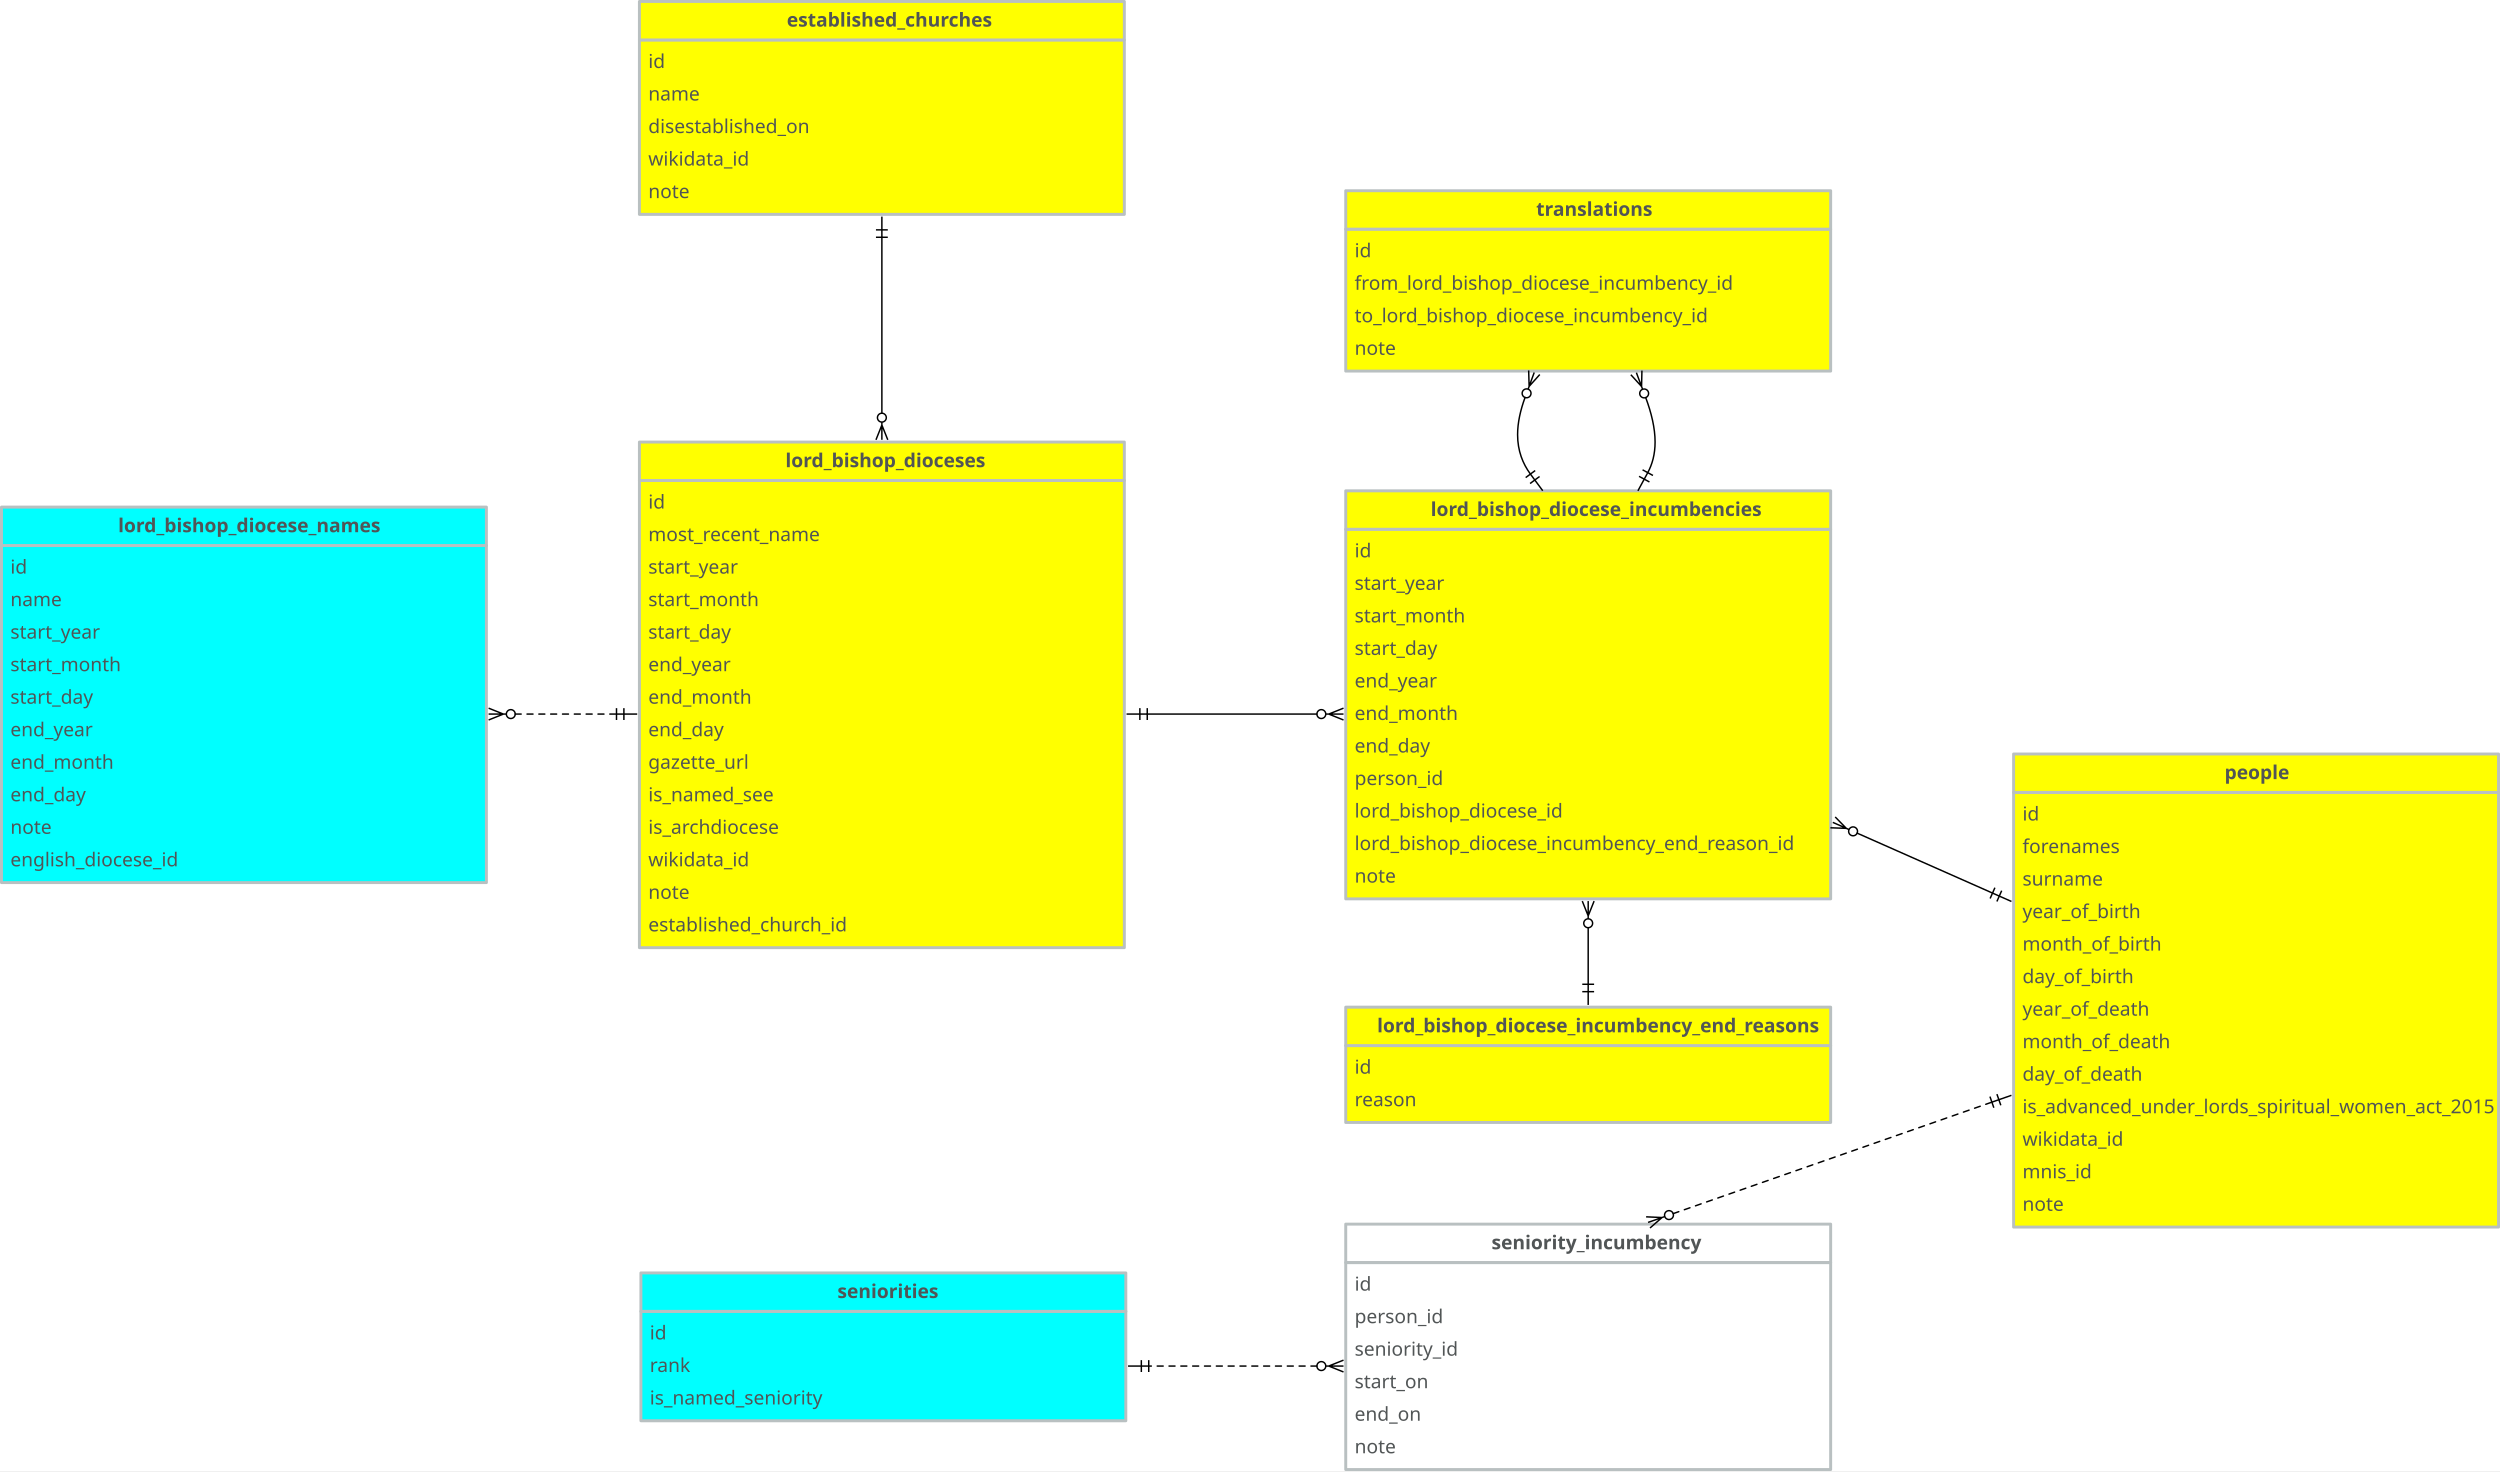
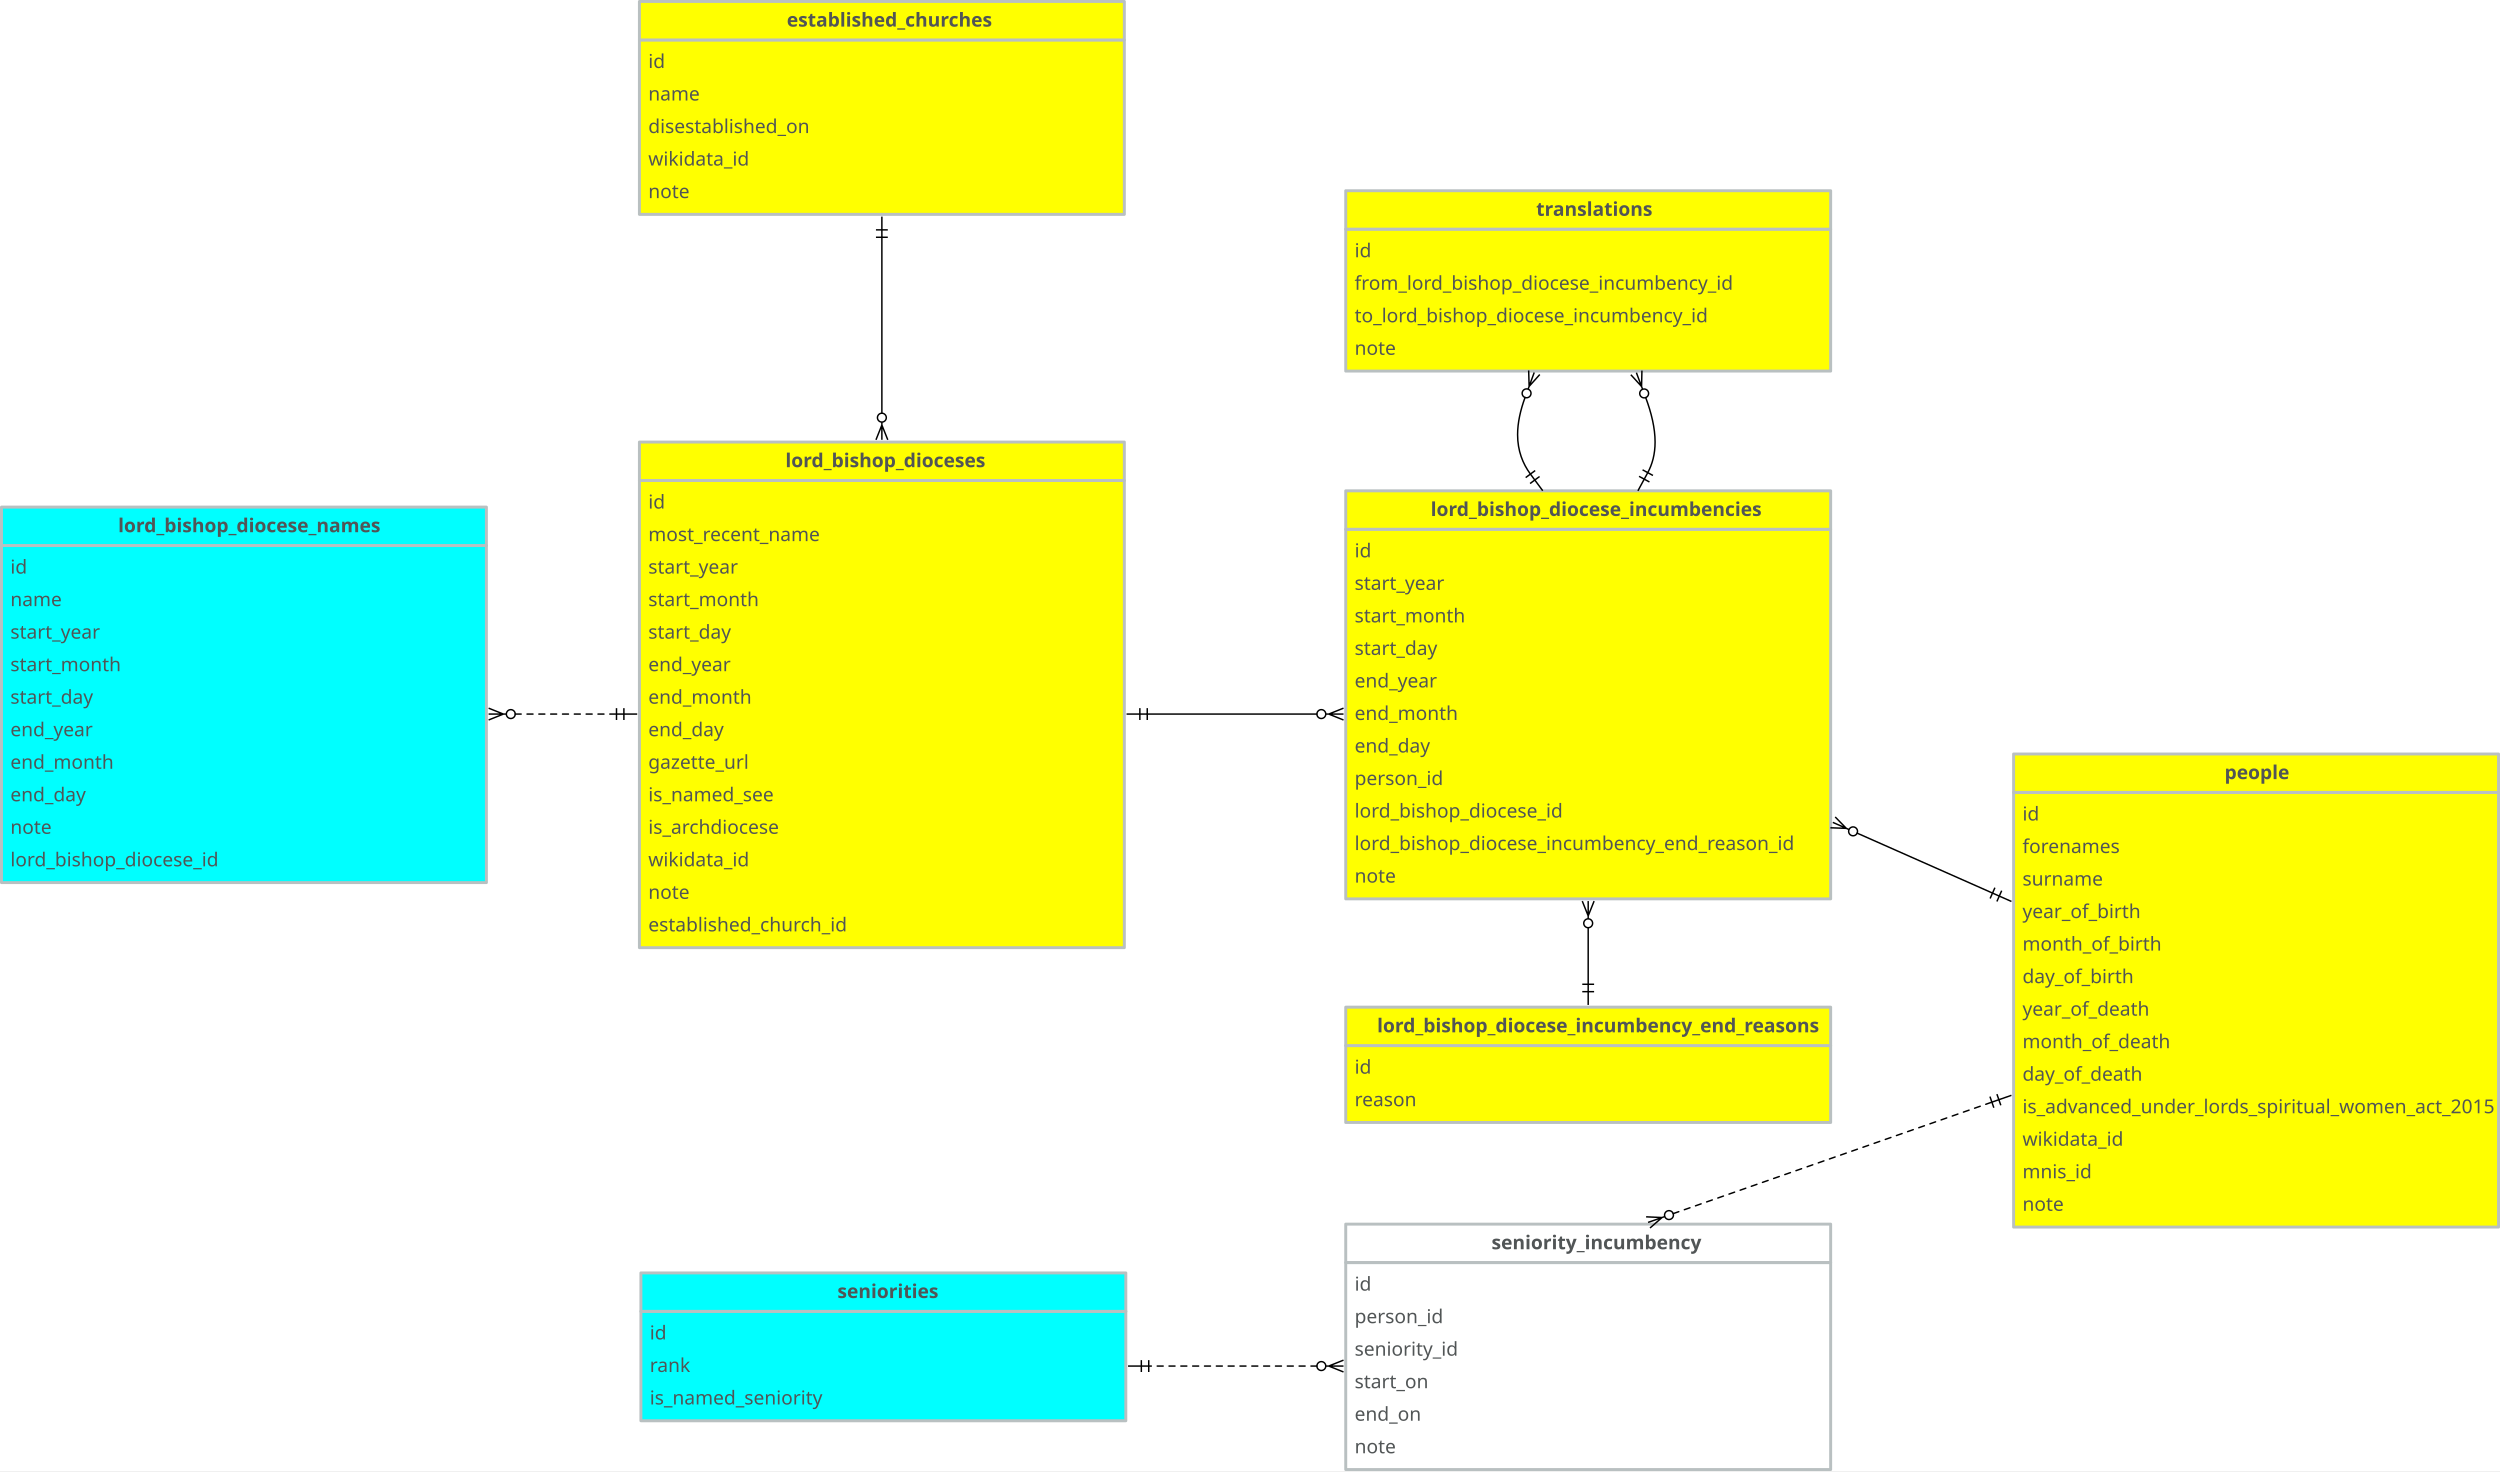
<svg xmlns="http://www.w3.org/2000/svg" version="1.1" viewBox="-1199.5 -275 1691 995" width="1691" height="995">
  <defs>
    <marker orient="auto" overflow="visible" markerUnits="strokeWidth" id="DoubleBar_Marker" stroke-linejoin="miter" stroke-miterlimit="10" viewBox="-1 -5 16 10" markerWidth="16" markerHeight="10" color="black">
      <g>
        <path d="M 14 0 L 0 0 M 5 4 L 5 -4 M 0 4 L 0 -4" fill="none" stroke="currentColor" stroke-width="1" />
      </g>
    </marker>
    <marker orient="auto" overflow="visible" markerUnits="strokeWidth" id="CrowBall_Marker" stroke-linejoin="miter" stroke-miterlimit="10" viewBox="-19 -5 20 10" markerWidth="20" markerHeight="10" color="black">
      <g>
        <path d="M -18 0 L -6 0 M -18 -4 L -8 0 L -18 4 M -.879 -2.121 C .293 -.95 .293 .95 -.879 2.121 C -2.05 3.293 -3.95 3.293 -5.121 2.121 C -6.293 .95 -6.293 -.95 -5.121 -2.121 C -3.95 -3.293 -2.05 -3.293 -.879 -2.121" fill="none" stroke="currentColor" stroke-width="1" />
      </g>
    </marker>
  </defs>
  <g id="Canvas_1" stroke-opacity="1" fill="none" stroke="none" fill-opacity="1" stroke-dasharray="none">
    <rect fill="white" x="-1199.5" y="-275" width="1691" height="995" />
    <g id="Canvas_1_Layer_1">
      <g id="Group_47">
        <g id="Graphic_49">
          <rect x="162.5" y="261" width="328" height="294" fill="yellow" />
          <rect x="162.5" y="261" width="328" height="294" stroke="#b9c0c1" stroke-linecap="round" stroke-linejoin="round" stroke-width="2" />
          <text transform="translate(168.5 267)" fill="#515556">
            <tspan font-family="Avenir" font-size="13" fill="#515556" x="0" y="13">id</tspan>
            <tspan font-family="Avenir" font-size="13" fill="#515556" x="0" y="35">forenames</tspan>
            <tspan font-family="Avenir" font-size="13" fill="#515556" x="0" y="57">surname</tspan>
            <tspan font-family="Avenir" font-size="13" fill="#515556" x="0" y="79">year_of_birth</tspan>
            <tspan font-family="Avenir" font-size="13" fill="#515556" x="0" y="101">month_of_birth</tspan>
            <tspan font-family="Avenir" font-size="13" fill="#515556" x="0" y="123">day_of_birth</tspan>
            <tspan font-family="Avenir" font-size="13" fill="#515556" x="0" y="145">year_of_death</tspan>
            <tspan font-family="Avenir" font-size="13" fill="#515556" x="0" y="167">month_of_death</tspan>
            <tspan font-family="Avenir" font-size="13" fill="#515556" x="0" y="189">day_of_death</tspan>
            <tspan font-family="Avenir" font-size="13" fill="#515556" x="0" y="211">is_advanced_under_lords_spiritual_women_act_2015</tspan>
            <tspan font-family="Avenir" font-size="13" fill="#515556" x="0" y="233">wikidata_id</tspan>
            <tspan font-family="Avenir" font-size="13" fill="#515556" x="0" y="255">mnis_id</tspan>
            <tspan font-family="Avenir" font-size="13" fill="#515556" x="0" y="277">note</tspan>
          </text>
        </g>
        <g id="Graphic_48">
          <rect x="162.5" y="235" width="328" height="26" fill="yellow" />
          <rect x="162.5" y="235" width="328" height="26" stroke="#b9c0c1" stroke-linecap="round" stroke-linejoin="round" stroke-width="2" />
          <text transform="translate(168.5 239)" fill="#515556">
            <tspan font-family="Avenir" font-weight="bold" font-size="13" fill="#515556" x="136.693" y="13">people</tspan>
          </text>
        </g>
      </g>
      <g id="Group_42">
        <g id="Graphic_44">
          <rect x="-767" y="50" width="328" height="316" fill="yellow" />
          <rect x="-767" y="50" width="328" height="316" stroke="#b9c0c1" stroke-linecap="round" stroke-linejoin="round" stroke-width="2" />
          <text transform="translate(-761 56)" fill="#515556">
            <tspan font-family="Avenir" font-size="13" fill="#515556" x="0" y="13">id</tspan>
            <tspan font-family="Avenir" font-size="13" fill="#515556" x="0" y="35">most_recent_name</tspan>
            <tspan font-family="Avenir" font-size="13" fill="#515556" x="0" y="57">start_year</tspan>
            <tspan font-family="Avenir" font-size="13" fill="#515556" x="0" y="79">start_month</tspan>
            <tspan font-family="Avenir" font-size="13" fill="#515556" x="0" y="101">start_day</tspan>
            <tspan font-family="Avenir" font-size="13" fill="#515556" x="0" y="123">end_year</tspan>
            <tspan font-family="Avenir" font-size="13" fill="#515556" x="0" y="145">end_month</tspan>
            <tspan font-family="Avenir" font-size="13" fill="#515556" x="0" y="167">end_day</tspan>
            <tspan font-family="Avenir" font-size="13" fill="#515556" x="0" y="189">gazette_url</tspan>
            <tspan font-family="Avenir" font-size="13" fill="#515556" x="0" y="211">is_named_see</tspan>
            <tspan font-family="Avenir" font-size="13" fill="#515556" x="0" y="233">is_archdiocese</tspan>
            <tspan font-family="Avenir" font-size="13" fill="#515556" x="0" y="255">wikidata_id</tspan>
            <tspan font-family="Avenir" font-size="13" fill="#515556" x="0" y="277">note</tspan>
            <tspan font-family="Avenir" font-size="13" fill="#515556" x="0" y="299">established_church_id</tspan>
          </text>
        </g>
        <g id="Graphic_43">
          <rect x="-767" y="24" width="328" height="26" fill="yellow" />
          <rect x="-767" y="24" width="328" height="26" stroke="#b9c0c1" stroke-linecap="round" stroke-linejoin="round" stroke-width="2" />
          <text transform="translate(-761 28)" fill="#515556">
            <tspan font-family="Avenir" font-weight="bold" font-size="13" fill="#515556" x="92.753" y="13">lord_bishop_dioceses</tspan>
          </text>
        </g>
      </g>
      <g id="Group_39">
        <g id="Graphic_41">
          <rect x="-289.25" y="83" width="328" height="250" fill="yellow" />
          <rect x="-289.25" y="83" width="328" height="250" stroke="#b9c0c1" stroke-linecap="round" stroke-linejoin="round" stroke-width="2" />
          <text transform="translate(-283.25 89)" fill="#515556">
            <tspan font-family="Avenir" font-size="13" fill="#515556" x="0" y="13">id</tspan>
            <tspan font-family="Avenir" font-size="13" fill="#515556" x="0" y="35">start_year</tspan>
            <tspan font-family="Avenir" font-size="13" fill="#515556" x="0" y="57">start_month</tspan>
            <tspan font-family="Avenir" font-size="13" fill="#515556" x="0" y="79">start_day</tspan>
            <tspan font-family="Avenir" font-size="13" fill="#515556" x="0" y="101">end_year</tspan>
            <tspan font-family="Avenir" font-size="13" fill="#515556" x="0" y="123">end_month</tspan>
            <tspan font-family="Avenir" font-size="13" fill="#515556" x="0" y="145">end_day</tspan>
            <tspan font-family="Avenir" font-size="13" fill="#515556" x="0" y="167">person_id</tspan>
            <tspan font-family="Avenir" font-size="13" fill="#515556" x="0" y="189">lord_bishop_diocese_id</tspan>
            <tspan font-family="Avenir" font-size="13" fill="#515556" x="0" y="211">lord_bishop_diocese_incumbency_end_reason_id</tspan>
            <tspan font-family="Avenir" font-size="13" fill="#515556" x="0" y="233">note</tspan>
          </text>
        </g>
        <g id="Graphic_40">
          <rect x="-289.25" y="57" width="328" height="26" fill="yellow" />
          <rect x="-289.25" y="57" width="328" height="26" stroke="#b9c0c1" stroke-linecap="round" stroke-linejoin="round" stroke-width="2" />
          <text transform="translate(-283.25 61)" fill="#515556">
            <tspan font-family="Avenir" font-weight="bold" font-size="13" fill="#515556" x="51.452" y="13">lord_bishop_diocese_incumbencies</tspan>
          </text>
        </g>
      </g>
      <g id="Line_38">
        <line x1="56.666" y1="288.538" x2="148.241" y2="329.081" marker-end="url(#DoubleBar_Marker)" marker-start="url(#CrowBall_Marker)" stroke="black" stroke-linecap="round" stroke-linejoin="round" stroke-width="1" />
      </g>
      <g id="Line_37">
        <line x1="-308.75" y1="208" x2="-423.5" y2="208" marker-end="url(#DoubleBar_Marker)" marker-start="url(#CrowBall_Marker)" stroke="black" stroke-linecap="round" stroke-linejoin="round" stroke-width="1" />
      </g>
      <g id="Group_17">
        <g id="Graphic_19">
          <rect x="-766" y="612" width="328" height="74" fill="aqua" />
          <rect x="-766" y="612" width="328" height="74" stroke="#b9c0c1" stroke-linecap="round" stroke-linejoin="round" stroke-width="2" />
          <text transform="translate(-760 618)" fill="#515556">
            <tspan font-family="Avenir" font-size="13" fill="#515556" x="0" y="13">id</tspan>
            <tspan font-family="Avenir" font-size="13" fill="#515556" x="0" y="35">rank</tspan>
            <tspan font-family="Avenir" font-size="13" fill="#515556" x="0" y="57">is_named_seniority</tspan>
          </text>
        </g>
        <g id="Graphic_18">
          <rect x="-766" y="586" width="328" height="26" fill="aqua" />
          <rect x="-766" y="586" width="328" height="26" stroke="#b9c0c1" stroke-linecap="round" stroke-linejoin="round" stroke-width="2" />
          <text transform="translate(-760 590)" fill="#515556">
            <tspan font-family="Avenir" font-weight="bold" font-size="13" fill="#515556" x="126.936" y="13">seniorities</tspan>
          </text>
        </g>
      </g>
      <g id="Group_14">
        <g id="Graphic_16">
          <rect x="-289.25" y="579" width="328" height="140" stroke="#b9c0c1" stroke-linecap="round" stroke-linejoin="round" stroke-width="2" />
          <text transform="translate(-283.25 585)" fill="#515556">
            <tspan font-family="Avenir" font-size="13" fill="#515556" x="0" y="13">id</tspan>
            <tspan font-family="Avenir" font-size="13" fill="#515556" x="0" y="35">person_id</tspan>
            <tspan font-family="Avenir" font-size="13" fill="#515556" x="0" y="57">seniority_id</tspan>
            <tspan font-family="Avenir" font-size="13" fill="#515556" x="0" y="79">start_on</tspan>
            <tspan font-family="Avenir" font-size="13" fill="#515556" x="0" y="101">end_on</tspan>
            <tspan font-family="Avenir" font-size="13" fill="#515556" x="0" y="123">note</tspan>
          </text>
        </g>
        <g id="Graphic_15">
          <rect x="-289.25" y="553" width="328" height="26" stroke="#b9c0c1" stroke-linecap="round" stroke-linejoin="round" stroke-width="2" />
          <text transform="translate(-283.25 557)" fill="#515556">
            <tspan font-family="Avenir" font-weight="bold" font-size="13" fill="#515556" x="92.623" y="13">seniority_incumbency</tspan>
          </text>
        </g>
      </g>
      <g id="Line_13">
        <line x1="-67.759" y1="545.892" x2="147.813" y2="470.496" marker-end="url(#DoubleBar_Marker)" marker-start="url(#CrowBall_Marker)" stroke="black" stroke-linecap="round" stroke-linejoin="round" stroke-dasharray="4.0,4.0" stroke-width="1" />
      </g>
      <g id="Line_12">
        <line x1="-308.75" y1="649" x2="-422.5" y2="649" marker-end="url(#DoubleBar_Marker)" marker-start="url(#CrowBall_Marker)" stroke="black" stroke-linecap="round" stroke-linejoin="round" stroke-dasharray="4.0,4.0" stroke-width="1" />
      </g>
      <g id="Group_50">
        <g id="Graphic_52">
          <rect x="-289.25" y="-120" width="328" height="96" fill="yellow" />
          <rect x="-289.25" y="-120" width="328" height="96" stroke="#b9c0c1" stroke-linecap="round" stroke-linejoin="round" stroke-width="2" />
          <text transform="translate(-283.25 -114)" fill="#515556">
            <tspan font-family="Avenir" font-size="13" fill="#515556" x="0" y="13">id</tspan>
            <tspan font-family="Avenir" font-size="13" fill="#515556" x="0" y="35">from_lord_bishop_diocese_incumbency_id</tspan>
            <tspan font-family="Avenir" font-size="13" fill="#515556" x="0" y="57">to_lord_bishop_diocese_incumbency_id</tspan>
            <tspan font-family="Avenir" font-size="13" fill="#515556" x="0" y="79">note</tspan>
          </text>
        </g>
        <g id="Graphic_51">
          <rect x="-289.25" y="-146" width="328" height="26" fill="yellow" />
          <rect x="-289.25" y="-146" width="328" height="26" stroke="#b9c0c1" stroke-linecap="round" stroke-linejoin="round" stroke-width="2" />
          <text transform="translate(-283.25 -142)" fill="#515556">
            <tspan font-family="Avenir" font-weight="bold" font-size="13" fill="#515556" x="122.848" y="13">translations</tspan>
          </text>
        </g>
      </g>
      <g id="Line_53">
        <path d="M -86.344 -6.069 C -82.508 4.195 -80 14.528 -80 24 C -80 32.274 -81.914 39.091 -84.955 44.699" marker-end="url(#DoubleBar_Marker)" marker-start="url(#CrowBall_Marker)" stroke="black" stroke-linecap="round" stroke-linejoin="round" stroke-width="1" />
      </g>
      <g id="Line_54">
        <path d="M -167.95 -6.141 C -171.055 2.332 -173 10.881 -173 19 C -173 29.941 -169.468 38.704 -164.325 45.663" marker-end="url(#DoubleBar_Marker)" marker-start="url(#CrowBall_Marker)" stroke="black" stroke-linecap="round" stroke-linejoin="round" stroke-width="1" />
      </g>
      <g id="Group_55">
        <g id="Graphic_57">
          <rect x="-289.25" y="432.25" width="328" height="52" fill="yellow" />
          <rect x="-289.25" y="432.25" width="328" height="52" stroke="#b9c0c1" stroke-linecap="round" stroke-linejoin="round" stroke-width="2" />
          <text transform="translate(-283.25 438.25)" fill="#515556">
            <tspan font-family="Avenir" font-size="13" fill="#515556" x="0" y="13">id</tspan>
            <tspan font-family="Avenir" font-size="13" fill="#515556" x="0" y="35">reason</tspan>
          </text>
        </g>
        <g id="Graphic_56">
          <rect x="-289.25" y="406.25" width="328" height="26" fill="yellow" />
          <rect x="-289.25" y="406.25" width="328" height="26" stroke="#b9c0c1" stroke-linecap="round" stroke-linejoin="round" stroke-width="2" />
          <text transform="translate(-283.25 410.25)" fill="#515556">
            <tspan font-family="Avenir" font-weight="bold" font-size="13" fill="#515556" x="15.227" y="13">lord_bishop_diocese_incumbency_end_reasons</tspan>
          </text>
        </g>
      </g>
      <g id="Line_58">
        <line x1="-125.25" y1="352.5" x2="-125.25" y2="390.75" marker-end="url(#DoubleBar_Marker)" marker-start="url(#CrowBall_Marker)" stroke="black" stroke-linecap="round" stroke-linejoin="round" stroke-width="1" />
      </g>
      <g id="Group_59">
        <g id="Graphic_61">
          <rect x="-1198.5" y="94" width="328" height="228" fill="aqua" />
          <rect x="-1198.5" y="94" width="328" height="228" stroke="#b9c0c1" stroke-linecap="round" stroke-linejoin="round" stroke-width="2" />
          <text transform="translate(-1192.5 100)" fill="#515556">
            <tspan font-family="Avenir" font-size="13" fill="#515556" x="0" y="13">id</tspan>
            <tspan font-family="Avenir" font-size="13" fill="#515556" x="0" y="35">name</tspan>
            <tspan font-family="Avenir" font-size="13" fill="#515556" x="0" y="57">start_year</tspan>
            <tspan font-family="Avenir" font-size="13" fill="#515556" x="0" y="79">start_month</tspan>
            <tspan font-family="Avenir" font-size="13" fill="#515556" x="0" y="101">start_day</tspan>
            <tspan font-family="Avenir" font-size="13" fill="#515556" x="0" y="123">end_year</tspan>
            <tspan font-family="Avenir" font-size="13" fill="#515556" x="0" y="145">end_month</tspan>
            <tspan font-family="Avenir" font-size="13" fill="#515556" x="0" y="167">end_day</tspan>
            <tspan font-family="Avenir" font-size="13" fill="#515556" x="0" y="189">note</tspan>
-             <tspan font-family="Avenir" font-size="13" fill="#515556" x="0" y="211">english_diocese_id</tspan>
+             <tspan font-family="Avenir" font-size="13" fill="#515556" x="0" y="211">lord_bishop_diocese_id</tspan>
          </text>
        </g>
        <g id="Graphic_60">
          <rect x="-1198.5" y="68" width="328" height="26" fill="aqua" />
          <rect x="-1198.5" y="68" width="328" height="26" stroke="#b9c0c1" stroke-linecap="round" stroke-linejoin="round" stroke-width="2" />
          <text transform="translate(-1192.5 72)" fill="#515556">
            <tspan font-family="Avenir" font-weight="bold" font-size="13" fill="#515556" x="72.895" y="13">lord_bishop_diocese_names</tspan>
          </text>
        </g>
      </g>
      <g id="Line_62">
        <line x1="-851" y1="208" x2="-782.5" y2="208" marker-end="url(#DoubleBar_Marker)" marker-start="url(#CrowBall_Marker)" stroke="black" stroke-linecap="round" stroke-linejoin="round" stroke-dasharray="4.0,4.0" stroke-width="1" />
      </g>
      <g id="Group_71">
        <g id="Graphic_73">
          <rect x="-767" y="-248" width="328" height="118" fill="yellow" />
          <rect x="-767" y="-248" width="328" height="118" stroke="#b9c0c1" stroke-linecap="round" stroke-linejoin="round" stroke-width="2" />
          <text transform="translate(-761 -242)" fill="#515556">
            <tspan font-family="Avenir" font-size="13" fill="#515556" x="0" y="13">id</tspan>
            <tspan font-family="Avenir" font-size="13" fill="#515556" x="0" y="35">name</tspan>
            <tspan font-family="Avenir" font-size="13" fill="#515556" x="0" y="57">disestablished_on</tspan>
            <tspan font-family="Avenir" font-size="13" fill="#515556" x="0" y="79">wikidata_id</tspan>
            <tspan font-family="Avenir" font-size="13" fill="#515556" x="0" y="101">note</tspan>
          </text>
        </g>
        <g id="Graphic_72">
          <rect x="-767" y="-274" width="328" height="26" fill="yellow" />
          <rect x="-767" y="-274" width="328" height="26" stroke="#b9c0c1" stroke-linecap="round" stroke-linejoin="round" stroke-width="2" />
          <text transform="translate(-761 -270)" fill="#515556">
            <tspan font-family="Avenir" font-weight="bold" font-size="13" fill="#515556" x="93.702" y="13">established_churches</tspan>
          </text>
        </g>
      </g>
      <g id="Line_74">
        <line x1="-603" y1="4.5" x2="-603" y2="-114.5" marker-end="url(#DoubleBar_Marker)" marker-start="url(#CrowBall_Marker)" stroke="black" stroke-linecap="round" stroke-linejoin="round" stroke-width="1" />
      </g>
    </g>
  </g>
</svg>
